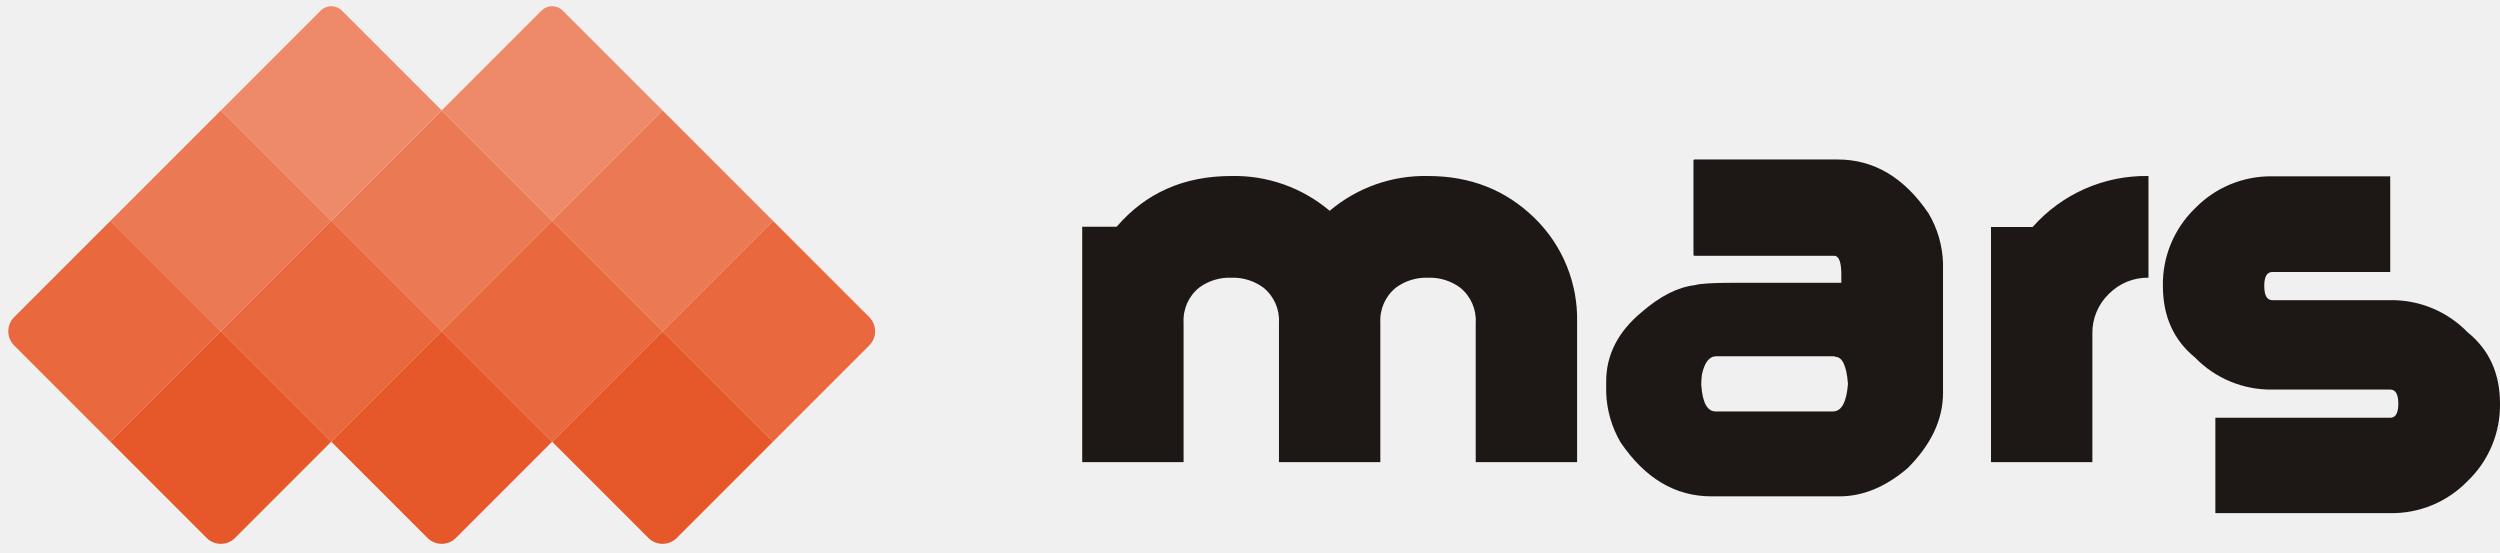
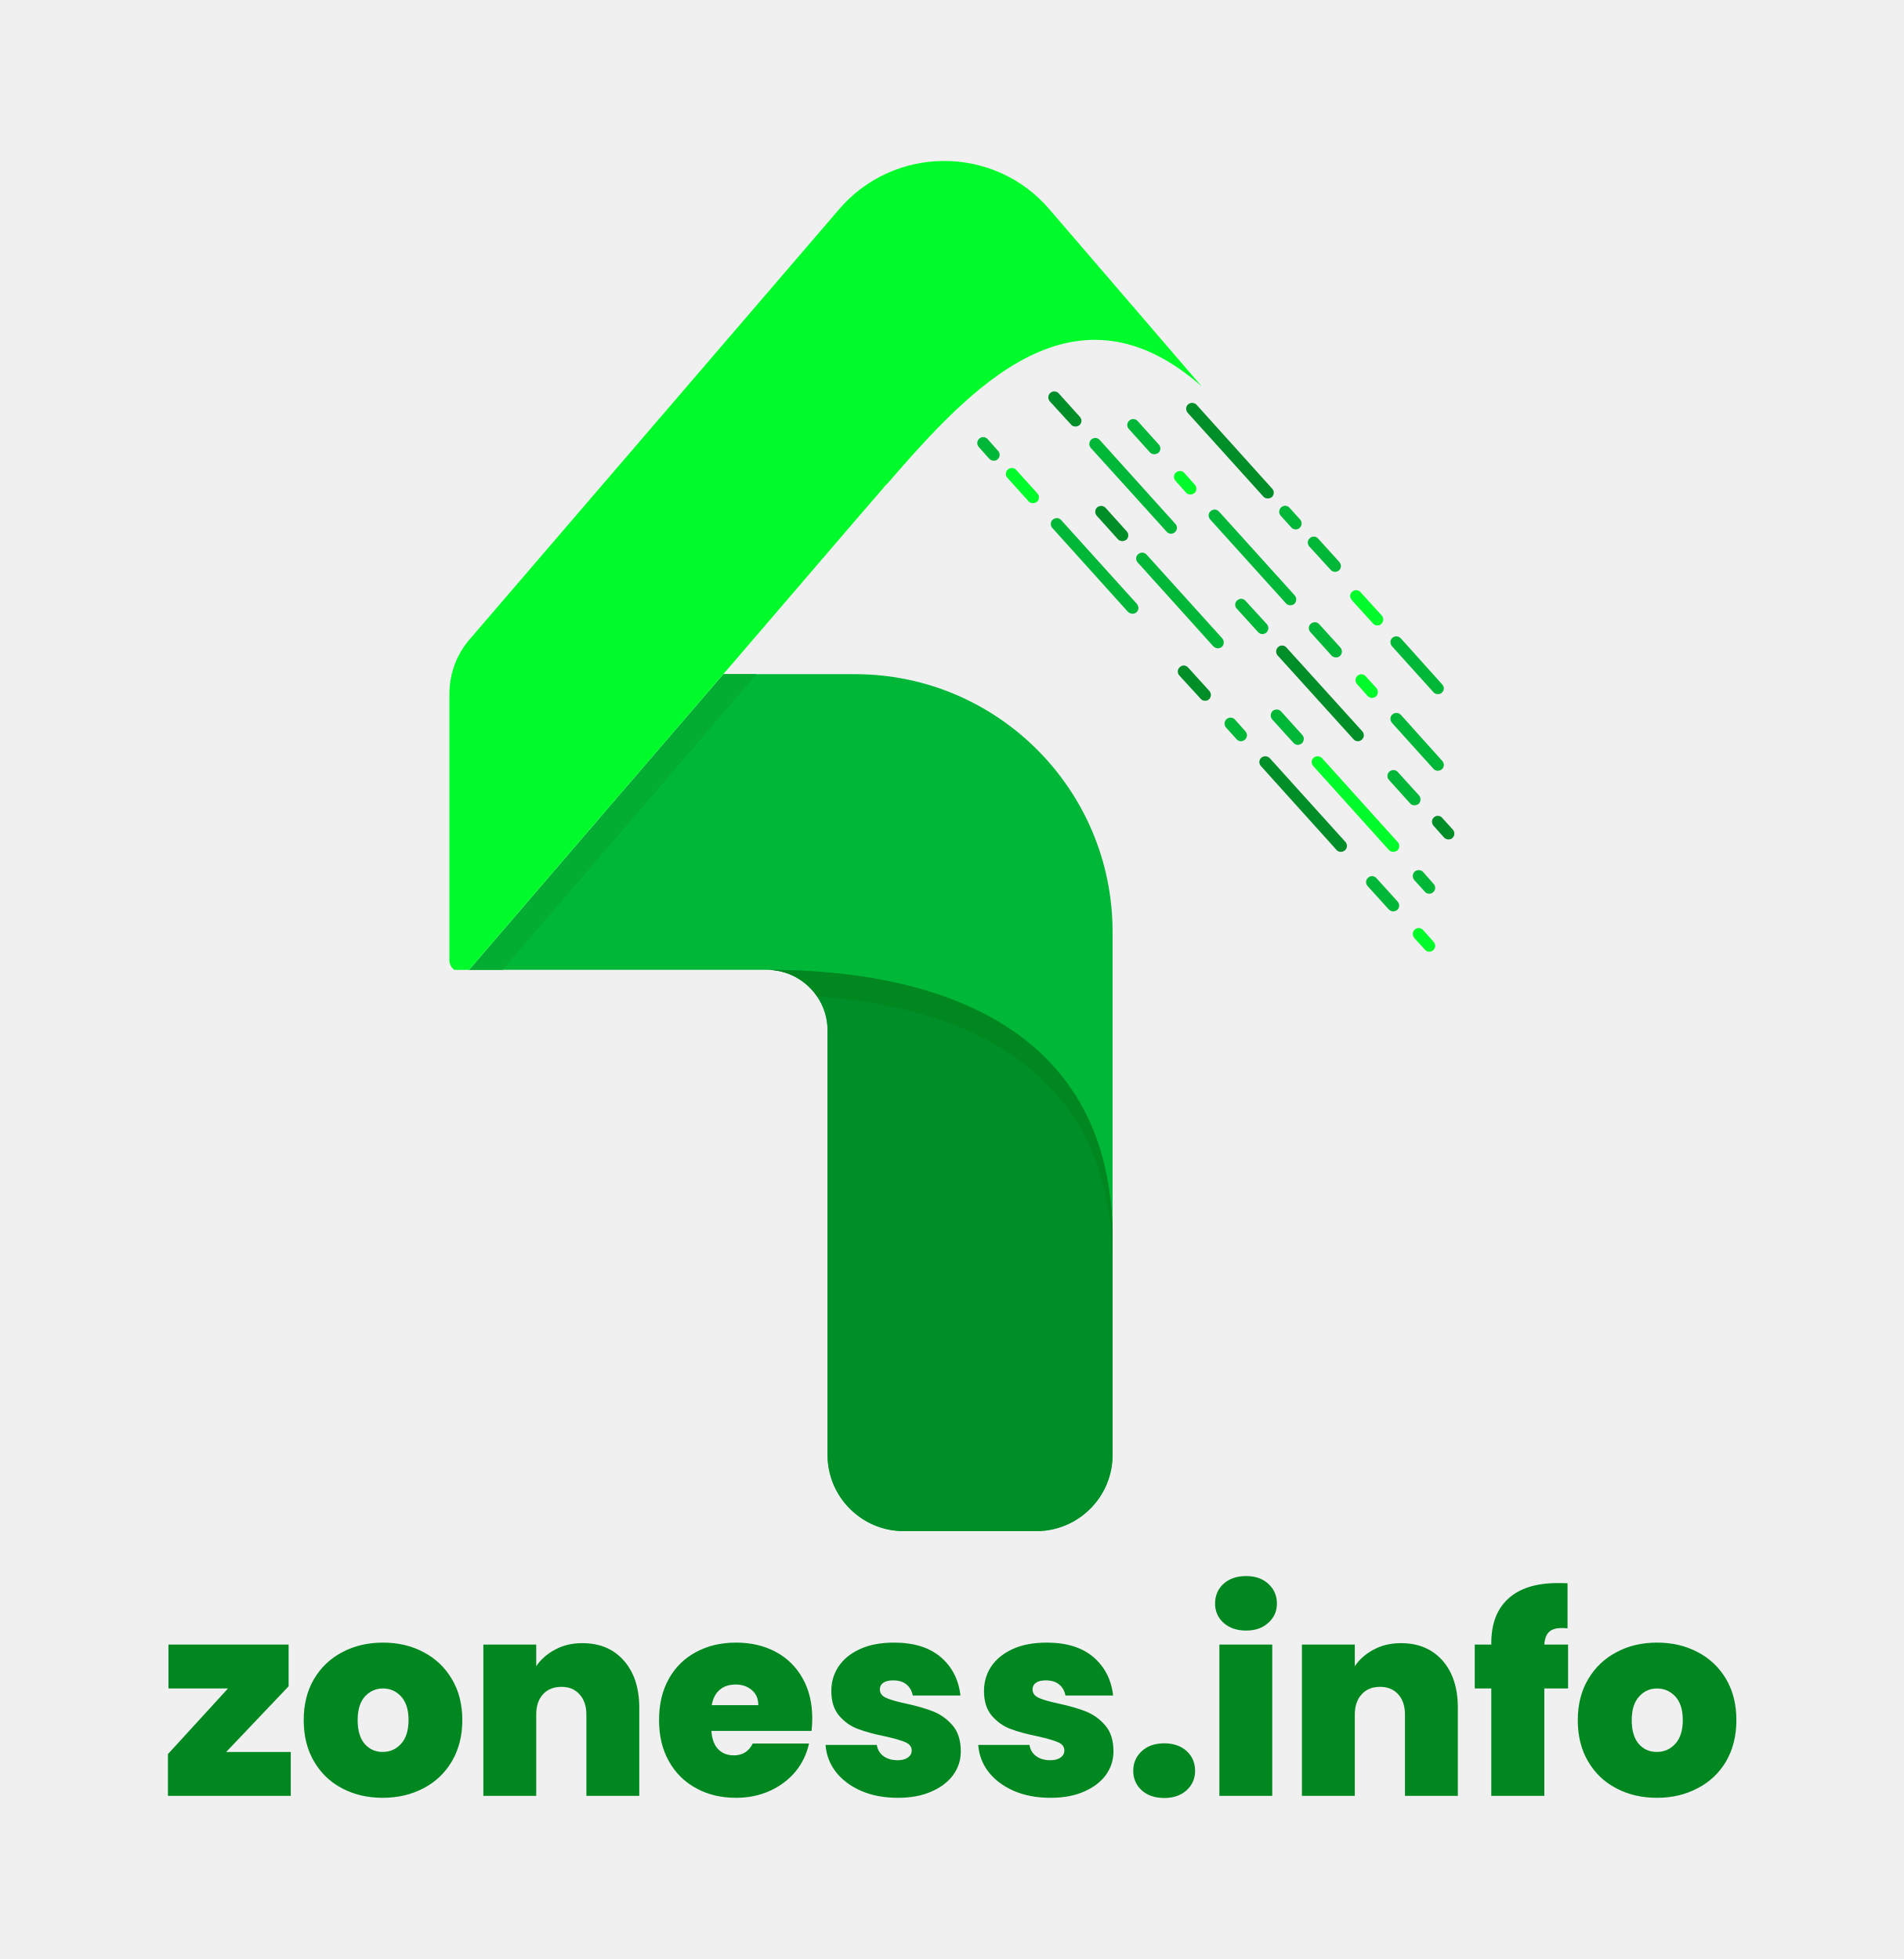
- <svg xmlns="http://www.w3.org/2000/svg" width="499.371" height="110.287" viewBox="0 0 499.371 110.287">
-   <g id="Group_3" data-name="Group 3" transform="translate(-64 -631.632)">
-     <g id="Group_1" data-name="Group 1" transform="translate(-760.544 100.674)">
-       <rect id="Rectangle_4" data-name="Rectangle 4" width="31.194" height="31.194" transform="translate(868.659 553.016) rotate(45)" fill="#eb7954" />
-       <path id="Rectangle_11" data-name="Rectangle 11" d="M0,0H31.194a0,0,0,0,1,0,0V31.194a0,0,0,0,1,0,0H4a4,4,0,0,1-4-4V0A0,0,0,0,1,0,0Z" transform="translate(846.602 575.073) rotate(45)" fill="#e9683e" />
-       <rect id="Rectangle_7" data-name="Rectangle 7" width="31.194" height="31.194" transform="translate(912.774 553.016) rotate(45)" fill="#eb7954" />
-       <rect id="Rectangle_9" data-name="Rectangle 9" width="31.194" height="31.194" transform="translate(890.716 575.073) rotate(45)" fill="#e9683e" />
-       <path id="Rectangle_13" data-name="Rectangle 13" d="M0,0H31.194a0,0,0,0,1,0,0V27.194a4,4,0,0,1-4,4H0a0,0,0,0,1,0,0V0A0,0,0,0,1,0,0Z" transform="translate(912.774 597.131) rotate(45)" fill="#e65729" />
-       <path id="Rectangle_14" data-name="Rectangle 14" d="M0,0H31.194a0,0,0,0,1,0,0V27.194a4,4,0,0,1-4,4H0a0,0,0,0,1,0,0V0A0,0,0,0,1,0,0Z" transform="translate(868.659 597.131) rotate(45)" fill="#e65729" />
-       <path id="Rectangle_15" data-name="Rectangle 15" d="M0,0H31.194a0,0,0,0,1,0,0V27.194a4,4,0,0,1-4,4H0a0,0,0,0,1,0,0V0A0,0,0,0,1,0,0Z" transform="translate(956.889 597.131) rotate(45)" fill="#e65729" />
-       <rect id="Rectangle_10" data-name="Rectangle 10" width="31.194" height="31.194" transform="translate(934.831 575.073) rotate(45)" fill="#e9683e" />
-       <path id="Rectangle_12" data-name="Rectangle 12" d="M0,0H27.194a4,4,0,0,1,4,4V31.194a0,0,0,0,1,0,0H0a0,0,0,0,1,0,0V0A0,0,0,0,1,0,0Z" transform="translate(978.946 575.073) rotate(45)" fill="#e9683e" />
-       <rect id="Rectangle_8" data-name="Rectangle 8" width="31.194" height="31.194" transform="translate(956.889 553.016) rotate(45)" fill="#eb7954" />
-       <path id="Rectangle_5" data-name="Rectangle 5" d="M3,0H31.194a0,0,0,0,1,0,0V31.194a0,0,0,0,1,0,0H0a0,0,0,0,1,0,0V3A3,3,0,0,1,3,0Z" transform="translate(890.716 530.958) rotate(45)" fill="#ee8969" />
-       <path id="Rectangle_6" data-name="Rectangle 6" d="M3,0H31.194a0,0,0,0,1,0,0V31.194a0,0,0,0,1,0,0H0a0,0,0,0,1,0,0V3A3,3,0,0,1,3,0Z" transform="translate(934.831 530.958) rotate(45)" fill="#ee8969" />
+ <svg xmlns="http://www.w3.org/2000/svg" version="1.1" viewBox="0 0 10.587 10.893">
+   <g transform="matrix(1,0,0,1,0.8949051,8.763697)">
+     <g>
+       <path d=" M 0.363 0.978 L 0.722 0.978 L 0.722 1.222 L 0.039 1.222 L 0.039 0.99 L 0.373 0.625 L 0.042 0.625 L 0.042 0.381 L 0.71 0.381 L 0.71 0.613 L 0.363 0.978 M 1.007 1.18 Q 0.908 1.128 0.851 1.03 Q 0.794 0.933 0.794 0.801 Q 0.794 0.67 0.851 0.573 Q 0.909 0.475 1.009 0.423 Q 1.109 0.37 1.235 0.37 Q 1.361 0.37 1.46 0.423 Q 1.56 0.475 1.618 0.573 Q 1.676 0.67 1.676 0.801 Q 1.676 0.931 1.618 1.03 Q 1.56 1.128 1.46 1.18 Q 1.359 1.233 1.233 1.233 Q 1.107 1.233 1.007 1.18 M 1.336 0.932 Q 1.377 0.886 1.377 0.801 Q 1.377 0.715 1.336 0.67 Q 1.295 0.625 1.235 0.625 Q 1.175 0.625 1.134 0.67 Q 1.094 0.715 1.094 0.801 Q 1.094 0.888 1.133 0.933 Q 1.172 0.978 1.233 0.978 Q 1.295 0.978 1.336 0.932 M 2.574 0.47 Q 2.66 0.567 2.66 0.732 L 2.66 1.222 L 2.366 1.222 L 2.366 0.771 Q 2.366 0.699 2.328 0.658 Q 2.291 0.616 2.228 0.616 Q 2.162 0.616 2.124 0.658 Q 2.087 0.699 2.087 0.771 L 2.087 1.222 L 1.793 1.222 L 1.793 0.381 L 2.087 0.381 L 2.087 0.501 Q 2.126 0.444 2.192 0.409 Q 2.258 0.373 2.343 0.373 Q 2.489 0.373 2.574 0.47 M 3.618 0.861 L 3.061 0.861 Q 3.066 0.93 3.1 0.964 Q 3.133 0.997 3.186 0.997 Q 3.259 0.997 3.291 0.931 L 3.604 0.931 Q 3.585 1.018 3.529 1.087 Q 3.472 1.155 3.387 1.194 Q 3.301 1.233 3.198 1.233 Q 3.073 1.233 2.977 1.18 Q 2.88 1.128 2.825 1.03 Q 2.77 0.933 2.77 0.801 Q 2.77 0.669 2.824 0.572 Q 2.878 0.475 2.975 0.423 Q 3.072 0.37 3.198 0.37 Q 3.322 0.37 3.418 0.421 Q 3.514 0.472 3.568 0.568 Q 3.622 0.663 3.622 0.792 Q 3.622 0.826 3.618 0.861 M 3.322 0.718 Q 3.322 0.664 3.286 0.634 Q 3.25 0.603 3.196 0.603 Q 3.142 0.603 3.108 0.632 Q 3.073 0.661 3.063 0.718 L 3.322 0.718 M 3.895 1.195 Q 3.806 1.156 3.754 1.09 Q 3.702 1.023 3.696 0.939 L 3.981 0.939 Q 3.987 0.979 4.019 1.002 Q 4.05 1.024 4.097 1.024 Q 4.133 1.024 4.154 1.009 Q 4.175 0.994 4.175 0.97 Q 4.175 0.939 4.14 0.924 Q 4.106 0.909 4.026 0.891 Q 3.936 0.873 3.876 0.85 Q 3.816 0.828 3.772 0.777 Q 3.728 0.726 3.728 0.639 Q 3.728 0.564 3.768 0.503 Q 3.809 0.442 3.887 0.406 Q 3.966 0.37 4.077 0.37 Q 4.242 0.37 4.337 0.451 Q 4.431 0.532 4.446 0.664 L 4.181 0.664 Q 4.173 0.624 4.145 0.602 Q 4.118 0.58 4.071 0.58 Q 4.035 0.58 4.016 0.594 Q 3.998 0.607 3.998 0.631 Q 3.998 0.661 4.032 0.677 Q 4.067 0.693 4.143 0.709 Q 4.235 0.729 4.295 0.753 Q 4.356 0.777 4.402 0.83 Q 4.448 0.883 4.448 0.975 Q 4.448 1.048 4.405 1.107 Q 4.362 1.165 4.283 1.199 Q 4.205 1.233 4.098 1.233 Q 3.984 1.233 3.895 1.195 M 4.744 1.195 Q 4.655 1.156 4.603 1.09 Q 4.551 1.023 4.545 0.939 L 4.83 0.939 Q 4.836 0.979 4.868 1.002 Q 4.899 1.024 4.946 1.024 Q 4.982 1.024 5.003 1.009 Q 5.024 0.994 5.024 0.97 Q 5.024 0.939 4.989 0.924 Q 4.955 0.909 4.875 0.891 Q 4.785 0.873 4.725 0.85 Q 4.665 0.828 4.621 0.777 Q 4.577 0.726 4.577 0.639 Q 4.577 0.564 4.617 0.503 Q 4.658 0.442 4.736 0.406 Q 4.815 0.37 4.926 0.37 Q 5.091 0.37 5.186 0.451 Q 5.28 0.532 5.295 0.664 L 5.03 0.664 Q 5.022 0.624 4.994 0.602 Q 4.967 0.58 4.92 0.58 Q 4.884 0.58 4.865 0.594 Q 4.847 0.607 4.847 0.631 Q 4.847 0.661 4.881 0.677 Q 4.916 0.693 4.992 0.709 Q 5.084 0.729 5.144 0.753 Q 5.205 0.777 5.251 0.83 Q 5.297 0.883 5.297 0.975 Q 5.297 1.048 5.254 1.107 Q 5.211 1.165 5.132 1.199 Q 5.054 1.233 4.947 1.233 Q 4.833 1.233 4.744 1.195 M 5.455 1.192 Q 5.407 1.149 5.407 1.083 Q 5.407 1.017 5.455 0.973 Q 5.502 0.93 5.58 0.93 Q 5.656 0.93 5.704 0.973 Q 5.751 1.017 5.751 1.083 Q 5.751 1.147 5.704 1.191 Q 5.656 1.234 5.58 1.234 Q 5.502 1.234 5.455 1.192 M 5.909 0.26 Q 5.862 0.217 5.862 0.153 Q 5.862 0.087 5.909 0.043 Q 5.957 0 6.035 0 Q 6.111 0 6.158 0.043 Q 6.206 0.087 6.206 0.153 Q 6.206 0.217 6.158 0.26 Q 6.111 0.303 6.035 0.303 Q 5.957 0.303 5.909 0.26 M 6.18 0.381 L 6.18 1.222 L 5.886 1.222 L 5.886 0.381 L 6.18 0.381 M 7.127 0.47 Q 7.212 0.567 7.212 0.732 L 7.212 1.222 L 6.918 1.222 L 6.918 0.771 Q 6.918 0.699 6.881 0.658 Q 6.843 0.616 6.78 0.616 Q 6.714 0.616 6.677 0.658 Q 6.639 0.699 6.639 0.771 L 6.639 1.222 L 6.345 1.222 L 6.345 0.381 L 6.639 0.381 L 6.639 0.501 Q 6.678 0.444 6.744 0.409 Q 6.81 0.373 6.896 0.373 Q 7.041 0.373 7.127 0.47 M 7.825 0.625 L 7.693 0.625 L 7.693 1.222 L 7.398 1.222 L 7.398 0.625 L 7.306 0.625 L 7.306 0.381 L 7.398 0.381 L 7.398 0.373 Q 7.398 0.211 7.493 0.125 Q 7.588 0.039 7.767 0.039 Q 7.803 0.039 7.822 0.04 L 7.822 0.291 Q 7.81 0.289 7.789 0.289 Q 7.741 0.289 7.719 0.311 Q 7.696 0.333 7.693 0.381 L 7.825 0.381 L 7.825 0.625 M 8.093 1.18 Q 7.993 1.128 7.936 1.03 Q 7.879 0.933 7.879 0.801 Q 7.879 0.67 7.937 0.573 Q 7.995 0.475 8.095 0.423 Q 8.194 0.37 8.32 0.37 Q 8.446 0.37 8.546 0.423 Q 8.646 0.475 8.704 0.573 Q 8.761 0.67 8.761 0.801 Q 8.761 0.931 8.704 1.03 Q 8.646 1.128 8.545 1.18 Q 8.445 1.233 8.319 1.233 Q 8.193 1.233 8.093 1.18 M 8.422 0.932 Q 8.463 0.886 8.463 0.801 Q 8.463 0.715 8.422 0.67 Q 8.38 0.625 8.32 0.625 Q 8.26 0.625 8.22 0.67 Q 8.179 0.715 8.179 0.801 Q 8.179 0.888 8.218 0.933 Q 8.257 0.978 8.319 0.978 Q 8.38 0.978 8.422 0.932" fill="#008720" fill-rule="nonzero" />
    </g>
-     <path id="Path_1" data-name="Path 1" d="M72.247-50.9q12.7,0,21.269,8.388A28.17,28.17,0,0,1,102.023-21.6V6.256H81.773V-21.6a8.4,8.4,0,0,0-3.115-7.01,10.219,10.219,0,0,0-6.411-1.977,10.219,10.219,0,0,0-6.411,1.977,8.4,8.4,0,0,0-3.115,7.01V6.256H42.471V-21.6a8.4,8.4,0,0,0-3.115-7.01,10.219,10.219,0,0,0-6.411-1.977,10.219,10.219,0,0,0-6.411,1.977,8.4,8.4,0,0,0-3.115,7.01V6.256H3.169V-40.774h6.89Q18.746-50.9,32.945-50.9A29.413,29.413,0,0,1,52.6-43.949,29.413,29.413,0,0,1,72.247-50.9Zm53.261-3.3h28.578q10.844,0,18.153,10.784a20.789,20.789,0,0,1,2.876,9.885V-7.583q0,7.968-7.07,15.038-6.59,5.632-13.6,5.632H128.863q-10.844,0-18.153-10.784a21.037,21.037,0,0,1-2.876-9.885V-9.86q0-7.968,7.07-13.84,5.512-4.793,10.6-5.392,1.5-.479,7.789-.479H154.8v-1.678q0-3.715-1.438-3.715H125.508a.212.212,0,0,1-.24-.24V-53.955A.212.212,0,0,1,125.508-54.194Zm1.318,44.814v.24q.359,5.272,2.876,5.272h23.425q2.576,0,3-5.512-.419-5.392-2.516-5.392,0-.12-.479-.12H129.822q-2.1,0-2.876,3.715A15.6,15.6,0,0,0,126.826-9.381Zm66.2-31.334A30.131,30.131,0,0,1,216.154-50.9v20.31a10.886,10.886,0,0,0-7.908,3.235,10.785,10.785,0,0,0-3.3,7.908v25.7H184.7V-40.714ZM264.443-26.1A21.066,21.066,0,0,1,279.9-19.685q6.47,5.212,6.47,14.259a20.968,20.968,0,0,1-6.47,15.457,21.066,21.066,0,0,1-15.457,6.411H229.515V-2.611h34.928q1.618,0,1.618-2.816t-1.618-2.816H240.9a21.066,21.066,0,0,1-15.457-6.411q-6.411-5.212-6.411-14.319a21.066,21.066,0,0,1,6.411-15.457A21.066,21.066,0,0,1,240.9-50.839h23.545v19.112H240.9q-1.618,0-1.618,2.756,0,2.876,1.618,2.876Z" transform="translate(277 717.69)" fill="#1d1816" />
+     <g />
+     <g clip-path="url(#SvgjsClipPath1002)">
+       <g clip-path="url(#SvgjsClipPath1000349b209e-3e25-4cda-9e3d-08c2b3fe24d1)">
+         <path d=" M 2.849 2.284 C 2.85 2.283 2.851 2.282 2.852 2.282 L 2.849 2.284 L 2.849 2.284 Z" fill="#00fb2b" transform="matrix(1,0,0,1,0,0)" fill-rule="nonzero" />
+       </g>
+       <g clip-path="url(#SvgjsClipPath1000349b209e-3e25-4cda-9e3d-08c2b3fe24d1)">
+         <path d=" M 6.156 -5.992 C 6.146 -5.992 6.137 -5.995 6.131 -6.002 L 5.71 -6.468 C 5.698 -6.482 5.698 -6.503 5.712 -6.515 C 5.726 -6.527 5.746 -6.526 5.759 -6.513 L 6.18 -6.046 C 6.192 -6.033 6.191 -6.012 6.178 -6 C 6.172 -5.995 6.163 -5.992 6.156 -5.992 Z" fill="#008e28" transform="matrix(1,0,0,1,0,0)" fill-rule="nonzero" />
+       </g>
+       <g clip-path="url(#SvgjsClipPath1000349b209e-3e25-4cda-9e3d-08c2b3fe24d1)">
+         <path d=" M 5.403 -5.351 C 5.394 -5.351 5.385 -5.355 5.378 -5.361 L 4.957 -5.828 C 4.945 -5.841 4.946 -5.862 4.959 -5.874 C 4.973 -5.886 4.994 -5.886 5.006 -5.872 L 5.427 -5.406 C 5.439 -5.392 5.439 -5.371 5.425 -5.359 C 5.419 -5.354 5.41 -5.351 5.403 -5.351 Z" fill="#00b738" transform="matrix(1,0,0,1,0,0)" fill-rule="nonzero" />
+       </g>
+       <g clip-path="url(#SvgjsClipPath1000349b209e-3e25-4cda-9e3d-08c2b3fe24d1)">
+         <path d=" M 6.281 -5.398 C 6.271 -5.398 6.262 -5.402 6.256 -5.409 L 5.835 -5.875 C 5.823 -5.889 5.823 -5.909 5.837 -5.921 C 5.851 -5.934 5.871 -5.933 5.884 -5.919 L 6.305 -5.453 C 6.317 -5.439 6.316 -5.419 6.303 -5.406 C 6.297 -5.401 6.289 -5.398 6.281 -5.398 Z" fill="#00b738" transform="matrix(1,0,0,1,0,0)" fill-rule="nonzero" />
+       </g>
+       <g clip-path="url(#SvgjsClipPath1000349b209e-3e25-4cda-9e3d-08c2b3fe24d1)">
+         <path d=" M 5.617 -5.796 C 5.608 -5.796 5.599 -5.8 5.593 -5.807 L 5.171 -6.273 C 5.159 -6.287 5.16 -6.308 5.174 -6.32 C 5.187 -6.332 5.208 -6.331 5.22 -6.318 L 5.641 -5.851 C 5.654 -5.838 5.653 -5.817 5.639 -5.805 C 5.633 -5.799 5.625 -5.796 5.617 -5.796 Z" fill="#00b738" transform="matrix(1,0,0,1,0,0)" fill-rule="nonzero" />
+       </g>
+       <g clip-path="url(#SvgjsClipPath1000349b209e-3e25-4cda-9e3d-08c2b3fe24d1)">
+         <path d=" M 5.086 -6.392 C 5.077 -6.392 5.068 -6.395 5.062 -6.402 L 4.943 -6.532 C 4.931 -6.546 4.932 -6.567 4.946 -6.579 C 4.959 -6.591 4.98 -6.59 4.992 -6.577 L 5.11 -6.446 C 5.122 -6.433 5.122 -6.412 5.108 -6.4 C 5.102 -6.395 5.094 -6.392 5.086 -6.392 Z" fill="#008e28" transform="matrix(1,0,0,1,0,0)" fill-rule="nonzero" />
+       </g>
+       <g clip-path="url(#SvgjsClipPath1000349b209e-3e25-4cda-9e3d-08c2b3fe24d1)">
+         <path d=" M 6.656 -4.642 C 6.647 -4.642 6.638 -4.646 6.632 -4.653 L 6.21 -5.119 C 6.198 -5.133 6.199 -5.153 6.213 -5.166 C 6.226 -5.178 6.247 -5.177 6.259 -5.163 L 6.681 -4.697 C 6.693 -4.683 6.692 -4.663 6.678 -4.651 C 6.672 -4.645 6.664 -4.642 6.656 -4.642 Z" fill="#008e28" transform="matrix(1,0,0,1,0,0)" fill-rule="nonzero" />
+       </g>
+       <g clip-path="url(#SvgjsClipPath1000349b209e-3e25-4cda-9e3d-08c2b3fe24d1)">
+         <path d=" M 6.125 -5.238 C 6.116 -5.238 6.107 -5.242 6.101 -5.249 L 5.983 -5.379 C 5.97 -5.393 5.971 -5.413 5.985 -5.425 C 5.999 -5.438 6.019 -5.437 6.031 -5.423 L 6.15 -5.293 C 6.162 -5.279 6.161 -5.259 6.147 -5.246 C 6.141 -5.241 6.133 -5.238 6.125 -5.238 Z" fill="#00b738" transform="matrix(1,0,0,1,0,0)" fill-rule="nonzero" />
+       </g>
+       <g clip-path="url(#SvgjsClipPath1000349b209e-3e25-4cda-9e3d-08c2b3fe24d1)">
+         <path d=" M 6.853 -4.027 C 6.844 -4.027 6.835 -4.03 6.829 -4.037 L 6.408 -4.504 C 6.396 -4.517 6.396 -4.538 6.41 -4.55 C 6.424 -4.562 6.444 -4.561 6.457 -4.548 L 6.878 -4.081 C 6.89 -4.068 6.889 -4.047 6.876 -4.035 C 6.869 -4.03 6.861 -4.027 6.853 -4.027 Z" fill="#00fb2b" transform="matrix(1,0,0,1,0,0)" fill-rule="nonzero" />
+       </g>
+       <g clip-path="url(#SvgjsClipPath1000349b209e-3e25-4cda-9e3d-08c2b3fe24d1)">
+         <path d=" M 6.322 -4.622 C 6.313 -4.622 6.304 -4.626 6.298 -4.633 L 6.18 -4.763 C 6.168 -4.777 6.169 -4.798 6.182 -4.81 C 6.196 -4.822 6.217 -4.821 6.229 -4.808 L 6.347 -4.677 C 6.359 -4.664 6.358 -4.643 6.345 -4.631 C 6.338 -4.625 6.33 -4.622 6.322 -4.622 Z" fill="#00b738" transform="matrix(1,0,0,1,0,0)" fill-rule="nonzero" />
+       </g>
+       <g clip-path="url(#SvgjsClipPath1000349b209e-3e25-4cda-9e3d-08c2b3fe24d1)">
+         <path d=" M 5.878 -5.159 C 5.868 -5.159 5.859 -5.163 5.853 -5.169 L 5.432 -5.636 C 5.42 -5.649 5.42 -5.67 5.434 -5.682 C 5.448 -5.694 5.468 -5.694 5.481 -5.68 L 5.902 -5.214 C 5.914 -5.2 5.913 -5.179 5.9 -5.167 C 5.894 -5.162 5.885 -5.159 5.878 -5.159 Z" fill="#00b738" transform="matrix(1,0,0,1,0,0)" fill-rule="nonzero" />
+       </g>
+       <g clip-path="url(#SvgjsClipPath1000349b209e-3e25-4cda-9e3d-08c2b3fe24d1)">
+         <path d=" M 5.346 -5.755 C 5.337 -5.755 5.328 -5.758 5.322 -5.765 L 5.204 -5.896 C 5.192 -5.909 5.193 -5.93 5.206 -5.942 C 5.22 -5.954 5.241 -5.953 5.253 -5.94 L 5.371 -5.809 C 5.383 -5.796 5.382 -5.775 5.369 -5.763 C 5.362 -5.758 5.355 -5.755 5.346 -5.755 Z" fill="#008e28" transform="matrix(1,0,0,1,0,0)" fill-rule="nonzero" />
+       </g>
+       <g clip-path="url(#SvgjsClipPath1000349b209e-3e25-4cda-9e3d-08c2b3fe24d1)">
+         <path d=" M 5.525 -6.238 C 5.516 -6.238 5.506 -6.241 5.5 -6.248 L 5.382 -6.379 C 5.37 -6.392 5.371 -6.413 5.385 -6.425 C 5.398 -6.437 5.419 -6.436 5.431 -6.423 L 5.549 -6.292 C 5.561 -6.279 5.561 -6.258 5.547 -6.246 C 5.54 -6.241 5.532 -6.238 5.525 -6.238 Z" fill="#00b738" transform="matrix(1,0,0,1,0,0)" fill-rule="nonzero" />
+       </g>
+       <g clip-path="url(#SvgjsClipPath1000349b209e-3e25-4cda-9e3d-08c2b3fe24d1)">
+         <path d=" M 6.764 -5.286 C 6.755 -5.286 6.746 -5.29 6.74 -5.297 L 6.622 -5.427 C 6.61 -5.441 6.61 -5.461 6.624 -5.473 C 6.638 -5.486 6.658 -5.485 6.671 -5.471 L 6.789 -5.341 C 6.801 -5.327 6.8 -5.307 6.786 -5.294 C 6.78 -5.288 6.772 -5.286 6.764 -5.286 Z" fill="#00fb2b" transform="matrix(1,0,0,1,0,0)" fill-rule="nonzero" />
+       </g>
+       <g clip-path="url(#SvgjsClipPath1000349b209e-3e25-4cda-9e3d-08c2b3fe24d1)">
+         <path d=" M 6.972 -4.286 C 6.962 -4.286 6.953 -4.289 6.947 -4.296 L 6.829 -4.427 C 6.817 -4.44 6.818 -4.461 6.831 -4.473 C 6.845 -4.485 6.866 -4.485 6.878 -4.471 L 6.996 -4.341 C 7.008 -4.327 7.007 -4.306 6.994 -4.294 C 6.988 -4.289 6.979 -4.286 6.972 -4.286 Z" fill="#00b738" transform="matrix(1,0,0,1,0,0)" fill-rule="nonzero" />
+       </g>
+       <g clip-path="url(#SvgjsClipPath1000349b209e-3e25-4cda-9e3d-08c2b3fe24d1)">
+         <path d=" M 6.529 -5.584 C 6.52 -5.584 6.511 -5.588 6.505 -5.595 L 6.386 -5.725 C 6.374 -5.739 6.375 -5.759 6.389 -5.771 C 6.402 -5.784 6.423 -5.783 6.435 -5.769 L 6.553 -5.639 C 6.565 -5.625 6.565 -5.604 6.551 -5.592 C 6.545 -5.587 6.537 -5.584 6.529 -5.584 Z" fill="#00b738" transform="matrix(1,0,0,1,0,0)" fill-rule="nonzero" />
+       </g>
+       <g clip-path="url(#SvgjsClipPath1000349b209e-3e25-4cda-9e3d-08c2b3fe24d1)">
+         <path d=" M 5.725 -6.014 C 5.716 -6.014 5.707 -6.017 5.701 -6.024 L 5.642 -6.09 C 5.63 -6.104 5.631 -6.124 5.644 -6.136 C 5.658 -6.148 5.679 -6.148 5.691 -6.134 L 5.75 -6.068 C 5.762 -6.055 5.761 -6.034 5.747 -6.022 C 5.74 -6.017 5.733 -6.014 5.725 -6.014 Z" fill="#00fb2b" transform="matrix(1,0,0,1,0,0)" fill-rule="nonzero" />
+       </g>
+       <g clip-path="url(#SvgjsClipPath1000349b209e-3e25-4cda-9e3d-08c2b3fe24d1)">
+         <path d=" M 6.853 -3.696 C 6.844 -3.696 6.834 -3.7 6.828 -3.707 L 6.71 -3.837 C 6.698 -3.851 6.699 -3.871 6.713 -3.883 C 6.726 -3.896 6.747 -3.895 6.759 -3.881 L 6.877 -3.751 C 6.889 -3.737 6.889 -3.717 6.875 -3.704 C 6.869 -3.699 6.86 -3.696 6.853 -3.696 Z" fill="#00b738" transform="matrix(1,0,0,1,0,0)" fill-rule="nonzero" />
+       </g>
+       <g clip-path="url(#SvgjsClipPath1000349b209e-3e25-4cda-9e3d-08c2b3fe24d1)">
+         <path d=" M 7.053 -3.472 C 7.044 -3.472 7.035 -3.476 7.029 -3.483 L 6.97 -3.548 C 6.958 -3.562 6.959 -3.582 6.972 -3.595 C 6.986 -3.607 7.007 -3.606 7.019 -3.592 L 7.077 -3.527 C 7.09 -3.513 7.089 -3.493 7.075 -3.48 C 7.069 -3.475 7.061 -3.472 7.053 -3.472 Z" fill="#00fb2b" transform="matrix(1,0,0,1,0,0)" fill-rule="nonzero" />
+       </g>
+       <g clip-path="url(#SvgjsClipPath1000349b209e-3e25-4cda-9e3d-08c2b3fe24d1)">
+         <path d=" M 7.101 -4.478 C 7.092 -4.478 7.083 -4.481 7.077 -4.488 L 6.846 -4.744 C 6.834 -4.758 6.834 -4.779 6.848 -4.791 C 6.862 -4.803 6.882 -4.802 6.895 -4.789 L 7.125 -4.533 C 7.138 -4.519 7.137 -4.498 7.123 -4.486 C 7.117 -4.481 7.109 -4.478 7.101 -4.478 Z" fill="#00b738" transform="matrix(1,0,0,1,0,0)" fill-rule="nonzero" />
+       </g>
+       <g clip-path="url(#SvgjsClipPath1000349b209e-3e25-4cda-9e3d-08c2b3fe24d1)">
+         <path d=" M 7.101 -4.904 C 7.092 -4.904 7.083 -4.907 7.077 -4.914 L 6.846 -5.17 C 6.834 -5.184 6.834 -5.205 6.848 -5.217 C 6.862 -5.229 6.882 -5.228 6.895 -5.214 L 7.125 -4.958 C 7.138 -4.945 7.137 -4.924 7.123 -4.912 C 7.117 -4.906 7.109 -4.904 7.101 -4.904 Z" fill="#00b738" transform="matrix(1,0,0,1,0,0)" fill-rule="nonzero" />
+       </g>
+       <g clip-path="url(#SvgjsClipPath1000349b209e-3e25-4cda-9e3d-08c2b3fe24d1)">
+         <path d=" M 6.534 -5.108 C 6.525 -5.108 6.516 -5.112 6.51 -5.118 L 6.392 -5.249 C 6.38 -5.262 6.38 -5.283 6.394 -5.295 C 6.408 -5.307 6.428 -5.307 6.441 -5.293 L 6.559 -5.163 C 6.571 -5.149 6.57 -5.128 6.556 -5.116 C 6.55 -5.11 6.542 -5.108 6.534 -5.108 Z" fill="#00b738" transform="matrix(1,0,0,1,0,0)" fill-rule="nonzero" />
+       </g>
+       <g clip-path="url(#SvgjsClipPath1000349b209e-3e25-4cda-9e3d-08c2b3fe24d1)">
+         <path d=" M 6.735 -4.883 C 6.725 -4.883 6.716 -4.887 6.71 -4.894 L 6.652 -4.959 C 6.639 -4.973 6.64 -4.993 6.654 -5.006 C 6.668 -5.018 6.688 -5.017 6.7 -5.003 L 6.759 -4.938 C 6.771 -4.924 6.77 -4.904 6.757 -4.891 C 6.751 -4.886 6.742 -4.883 6.735 -4.883 Z" fill="#00fb2b" transform="matrix(1,0,0,1,0,0)" fill-rule="nonzero" />
+       </g>
+       <g clip-path="url(#SvgjsClipPath1000349b209e-3e25-4cda-9e3d-08c2b3fe24d1)">
+         <path d=" M 6.562 -4.027 C 6.553 -4.027 6.544 -4.03 6.538 -4.037 L 6.117 -4.504 C 6.105 -4.517 6.105 -4.538 6.119 -4.55 C 6.133 -4.562 6.153 -4.561 6.166 -4.548 L 6.587 -4.082 C 6.599 -4.069 6.598 -4.048 6.585 -4.036 C 6.578 -4.03 6.57 -4.027 6.562 -4.027 Z" fill="#008e28" transform="matrix(1,0,0,1,0,0)" fill-rule="nonzero" />
+       </g>
+       <g clip-path="url(#SvgjsClipPath1000349b209e-3e25-4cda-9e3d-08c2b3fe24d1)">
+         <path d=" M 5.806 -4.867 C 5.797 -4.867 5.788 -4.871 5.782 -4.878 L 5.663 -5.008 C 5.651 -5.022 5.652 -5.042 5.666 -5.054 C 5.679 -5.067 5.7 -5.066 5.712 -5.052 L 5.83 -4.922 C 5.842 -4.908 5.842 -4.888 5.828 -4.875 C 5.822 -4.869 5.814 -4.867 5.806 -4.867 Z" fill="#008e28" transform="matrix(1,0,0,1,0,0)" fill-rule="nonzero" />
+       </g>
+       <g clip-path="url(#SvgjsClipPath1000349b209e-3e25-4cda-9e3d-08c2b3fe24d1)">
+         <path d=" M 6.006 -4.642 C 5.997 -4.642 5.988 -4.646 5.982 -4.653 L 5.923 -4.718 C 5.911 -4.732 5.912 -4.753 5.926 -4.765 C 5.939 -4.777 5.96 -4.776 5.972 -4.763 L 6.031 -4.697 C 6.043 -4.683 6.042 -4.663 6.028 -4.651 C 6.022 -4.645 6.014 -4.642 6.006 -4.642 Z" fill="#00b738" transform="matrix(1,0,0,1,0,0)" fill-rule="nonzero" />
+       </g>
+       <g clip-path="url(#SvgjsClipPath1000349b209e-3e25-4cda-9e3d-08c2b3fe24d1)">
+         <path d=" M 7.053 -3.794 C 7.044 -3.794 7.035 -3.798 7.029 -3.805 L 6.97 -3.87 C 6.958 -3.884 6.959 -3.905 6.972 -3.917 C 6.986 -3.929 7.007 -3.928 7.019 -3.915 L 7.077 -3.849 C 7.09 -3.835 7.089 -3.815 7.075 -3.803 C 7.069 -3.797 7.061 -3.794 7.053 -3.794 Z" fill="#00b738" transform="matrix(1,0,0,1,0,0)" fill-rule="nonzero" />
+       </g>
+       <g clip-path="url(#SvgjsClipPath1000349b209e-3e25-4cda-9e3d-08c2b3fe24d1)">
+         <path d=" M 7.16 -4.096 C 7.151 -4.096 7.141 -4.1 7.135 -4.107 L 7.077 -4.172 C 7.065 -4.186 7.065 -4.206 7.079 -4.219 C 7.093 -4.231 7.113 -4.23 7.125 -4.216 L 7.184 -4.151 C 7.196 -4.137 7.196 -4.117 7.182 -4.104 C 7.176 -4.098 7.167 -4.096 7.16 -4.096 Z" fill="#008e28" transform="matrix(1,0,0,1,0,0)" fill-rule="nonzero" />
+       </g>
+       <g clip-path="url(#SvgjsClipPath1000349b209e-3e25-4cda-9e3d-08c2b3fe24d1)">
+         <path d=" M 6.31 -5.82 C 6.301 -5.82 6.292 -5.824 6.286 -5.831 L 6.227 -5.896 C 6.215 -5.91 6.216 -5.931 6.23 -5.943 C 6.243 -5.955 6.264 -5.954 6.276 -5.94 L 6.335 -5.875 C 6.347 -5.861 6.346 -5.841 6.332 -5.828 C 6.326 -5.822 6.318 -5.82 6.31 -5.82 Z" fill="#00b738" transform="matrix(1,0,0,1,0,0)" fill-rule="nonzero" />
+       </g>
+       <g clip-path="url(#SvgjsClipPath1000349b209e-3e25-4cda-9e3d-08c2b3fe24d1)">
+         <path d=" M 4.85 -5.966 C 4.841 -5.966 4.831 -5.969 4.825 -5.976 L 4.707 -6.107 C 4.695 -6.12 4.696 -6.141 4.71 -6.153 C 4.723 -6.165 4.744 -6.164 4.756 -6.151 L 4.874 -6.02 C 4.886 -6.007 4.886 -5.986 4.872 -5.974 C 4.866 -5.969 4.857 -5.966 4.85 -5.966 Z" fill="#00fb2b" transform="matrix(1,0,0,1,0,0)" fill-rule="nonzero" />
+       </g>
+       <g clip-path="url(#SvgjsClipPath1000349b209e-3e25-4cda-9e3d-08c2b3fe24d1)">
+         <path d=" M 4.631 -6.202 C 4.622 -6.202 4.613 -6.206 4.607 -6.212 L 4.548 -6.278 C 4.536 -6.292 4.537 -6.312 4.55 -6.324 C 4.564 -6.337 4.585 -6.336 4.597 -6.322 L 4.655 -6.257 C 4.668 -6.243 4.667 -6.222 4.653 -6.21 C 4.647 -6.204 4.639 -6.202 4.631 -6.202 Z" fill="#00b738" transform="matrix(1,0,0,1,0,0)" fill-rule="nonzero" />
+       </g>
+       <g clip-path="url(#SvgjsClipPath1000349b209e-3e25-4cda-9e3d-08c2b3fe24d1)">
+         <path d=" M 5.292 -3.583 L 5.292 -0.674 C 5.292 -0.44 5.102 -0.25 4.868 -0.25 L 4.131 -0.25 C 3.897 -0.25 3.707 -0.44 3.707 -0.674 L 3.707 -3.034 C 3.707 -3.22 3.556 -3.371 3.37 -3.371 L 1.631 -3.371 L 1.617 -5.015 L 3.859 -5.015 C 4.651 -5.015 5.292 -4.373 5.292 -3.583 Z" fill="#00b738" transform="matrix(1,0,0,1,0,0)" fill-rule="nonzero" />
+       </g>
+       <g clip-path="url(#SvgjsClipPath1000349b209e-3e25-4cda-9e3d-08c2b3fe24d1)">
+         <path d=" M 3.312 -5.015 L 1.9 -3.371 L 1.712 -3.371 C 1.714 -3.372 1.716 -3.374 1.718 -3.375 L 2.54 -4.333 L 3.127 -5.015 L 3.312 -5.015 Z" fill="#02ad32" transform="matrix(1,0,0,1,0,0)" fill-rule="nonzero" />
+       </g>
+       <g clip-path="url(#SvgjsClipPath1000349b209e-3e25-4cda-9e3d-08c2b3fe24d1)">
+         <path d=" M 5.788 -6.615 C 5.082 -7.235 4.508 -6.615 4.043 -6.078 C 4.035 -6.07 4.026 -6.062 4.019 -6.052 L 3.866 -5.875 L 3.181 -5.077 L 3.127 -5.015 L 2.54 -4.333 L 2.248 -3.993 L 1.722 -3.381 C 1.721 -3.38 1.719 -3.378 1.718 -3.376 C 1.716 -3.374 1.715 -3.373 1.712 -3.371 L 1.631 -3.371 C 1.615 -3.383 1.604 -3.402 1.604 -3.425 L 1.604 -4.906 C 1.604 -4.943 1.609 -4.98 1.617 -5.015 C 1.634 -5.086 1.668 -5.152 1.716 -5.208 L 3.772 -7.601 C 4.079 -7.958 4.633 -7.958 4.94 -7.601 L 5.788 -6.615 Z" fill="#ffffff" transform="matrix(1,0,0,1,0,0)" fill-rule="nonzero" />
+       </g>
+       <g clip-path="url(#SvgjsClipPath1000349b209e-3e25-4cda-9e3d-08c2b3fe24d1)">
+         <path d=" M 5.788 -6.615 C 5.082 -7.235 4.508 -6.615 4.043 -6.078 C 4.035 -6.07 4.026 -6.062 4.019 -6.052 L 3.866 -5.875 L 3.181 -5.077 L 3.127 -5.015 L 2.54 -4.333 L 2.248 -3.993 L 1.722 -3.381 C 1.721 -3.38 1.719 -3.378 1.718 -3.376 C 1.716 -3.374 1.715 -3.373 1.712 -3.371 L 1.631 -3.371 C 1.615 -3.383 1.604 -3.402 1.604 -3.425 L 1.604 -4.906 C 1.604 -4.943 1.609 -4.98 1.617 -5.015 C 1.634 -5.086 1.668 -5.152 1.716 -5.208 L 3.772 -7.601 C 4.079 -7.958 4.633 -7.958 4.94 -7.601 L 5.788 -6.615 Z" fill="#00fb2b" transform="matrix(1,0,0,1,0,0)" fill-rule="nonzero" />
+       </g>
+       <g clip-path="url(#SvgjsClipPath1000349b209e-3e25-4cda-9e3d-08c2b3fe24d1)">
+         <path d=" M 5.292 -1.877 L 5.292 -0.674 C 5.292 -0.44 5.102 -0.25 4.868 -0.25 L 4.131 -0.25 C 3.897 -0.25 3.707 -0.44 3.707 -0.674 L 3.707 -3.034 C 3.707 -3.22 3.556 -3.371 3.37 -3.371 C 4.341 -3.371 5.292 -3.038 5.292 -1.877 Z" fill="#008e28" transform="matrix(1,0,0,1,0,0)" fill-rule="nonzero" />
+       </g>
+       <g clip-path="url(#SvgjsClipPath1000349b209e-3e25-4cda-9e3d-08c2b3fe24d1)">
+         <path d=" M 5.292 -1.877 L 5.292 -1.739 C 5.292 -2.789 4.515 -3.161 3.649 -3.223 C 3.589 -3.312 3.486 -3.371 3.37 -3.371 C 4.341 -3.371 5.292 -3.038 5.292 -1.877 Z" fill="#008720" transform="matrix(1,0,0,1,0,0)" fill-rule="nonzero" />
+       </g>
+     </g>
  </g>
+   <defs>
+     <clipPath id="SvgjsClipPath1002">
+       <path d=" M 1.604 -7.869 h 5.589 v 7.619 h -5.589 Z" />
+     </clipPath>
+     <clipPath id="SvgjsClipPath1000349b209e-3e25-4cda-9e3d-08c2b3fe24d1">
+       <path d=" M 1.604 -7.869 L 7.193 -7.869 L 7.193 -0.25 L 1.604 -0.25 Z" />
+     </clipPath>
+   </defs>
</svg>
